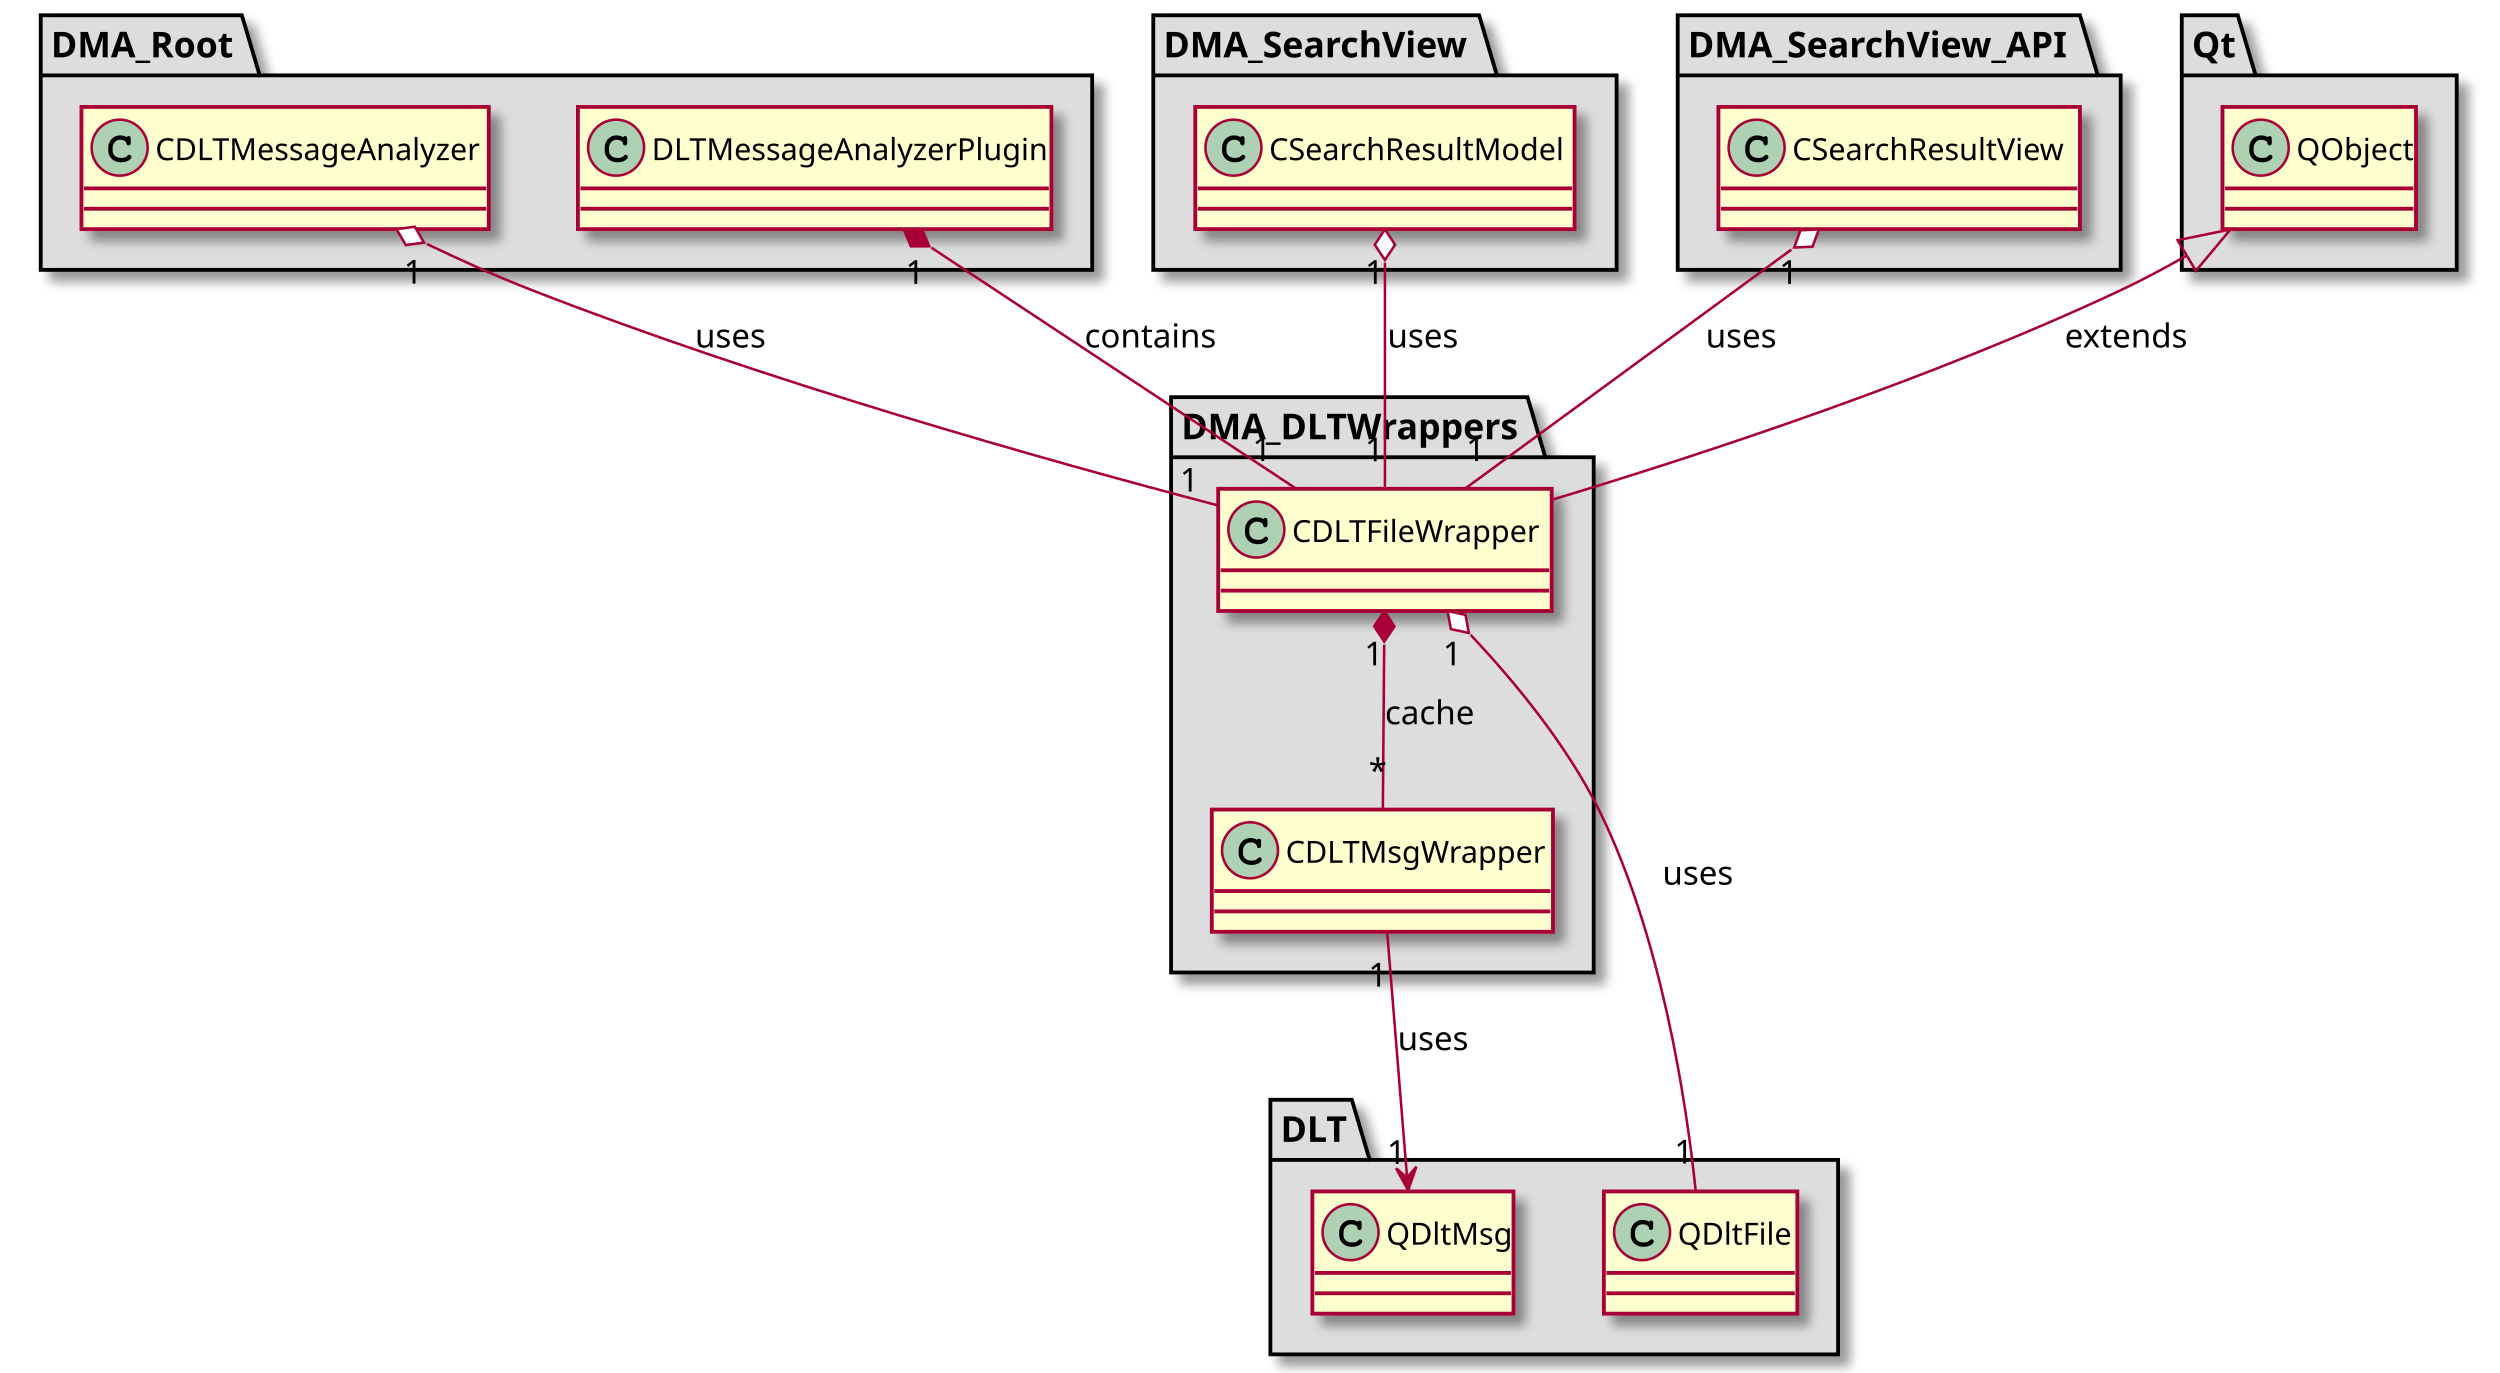
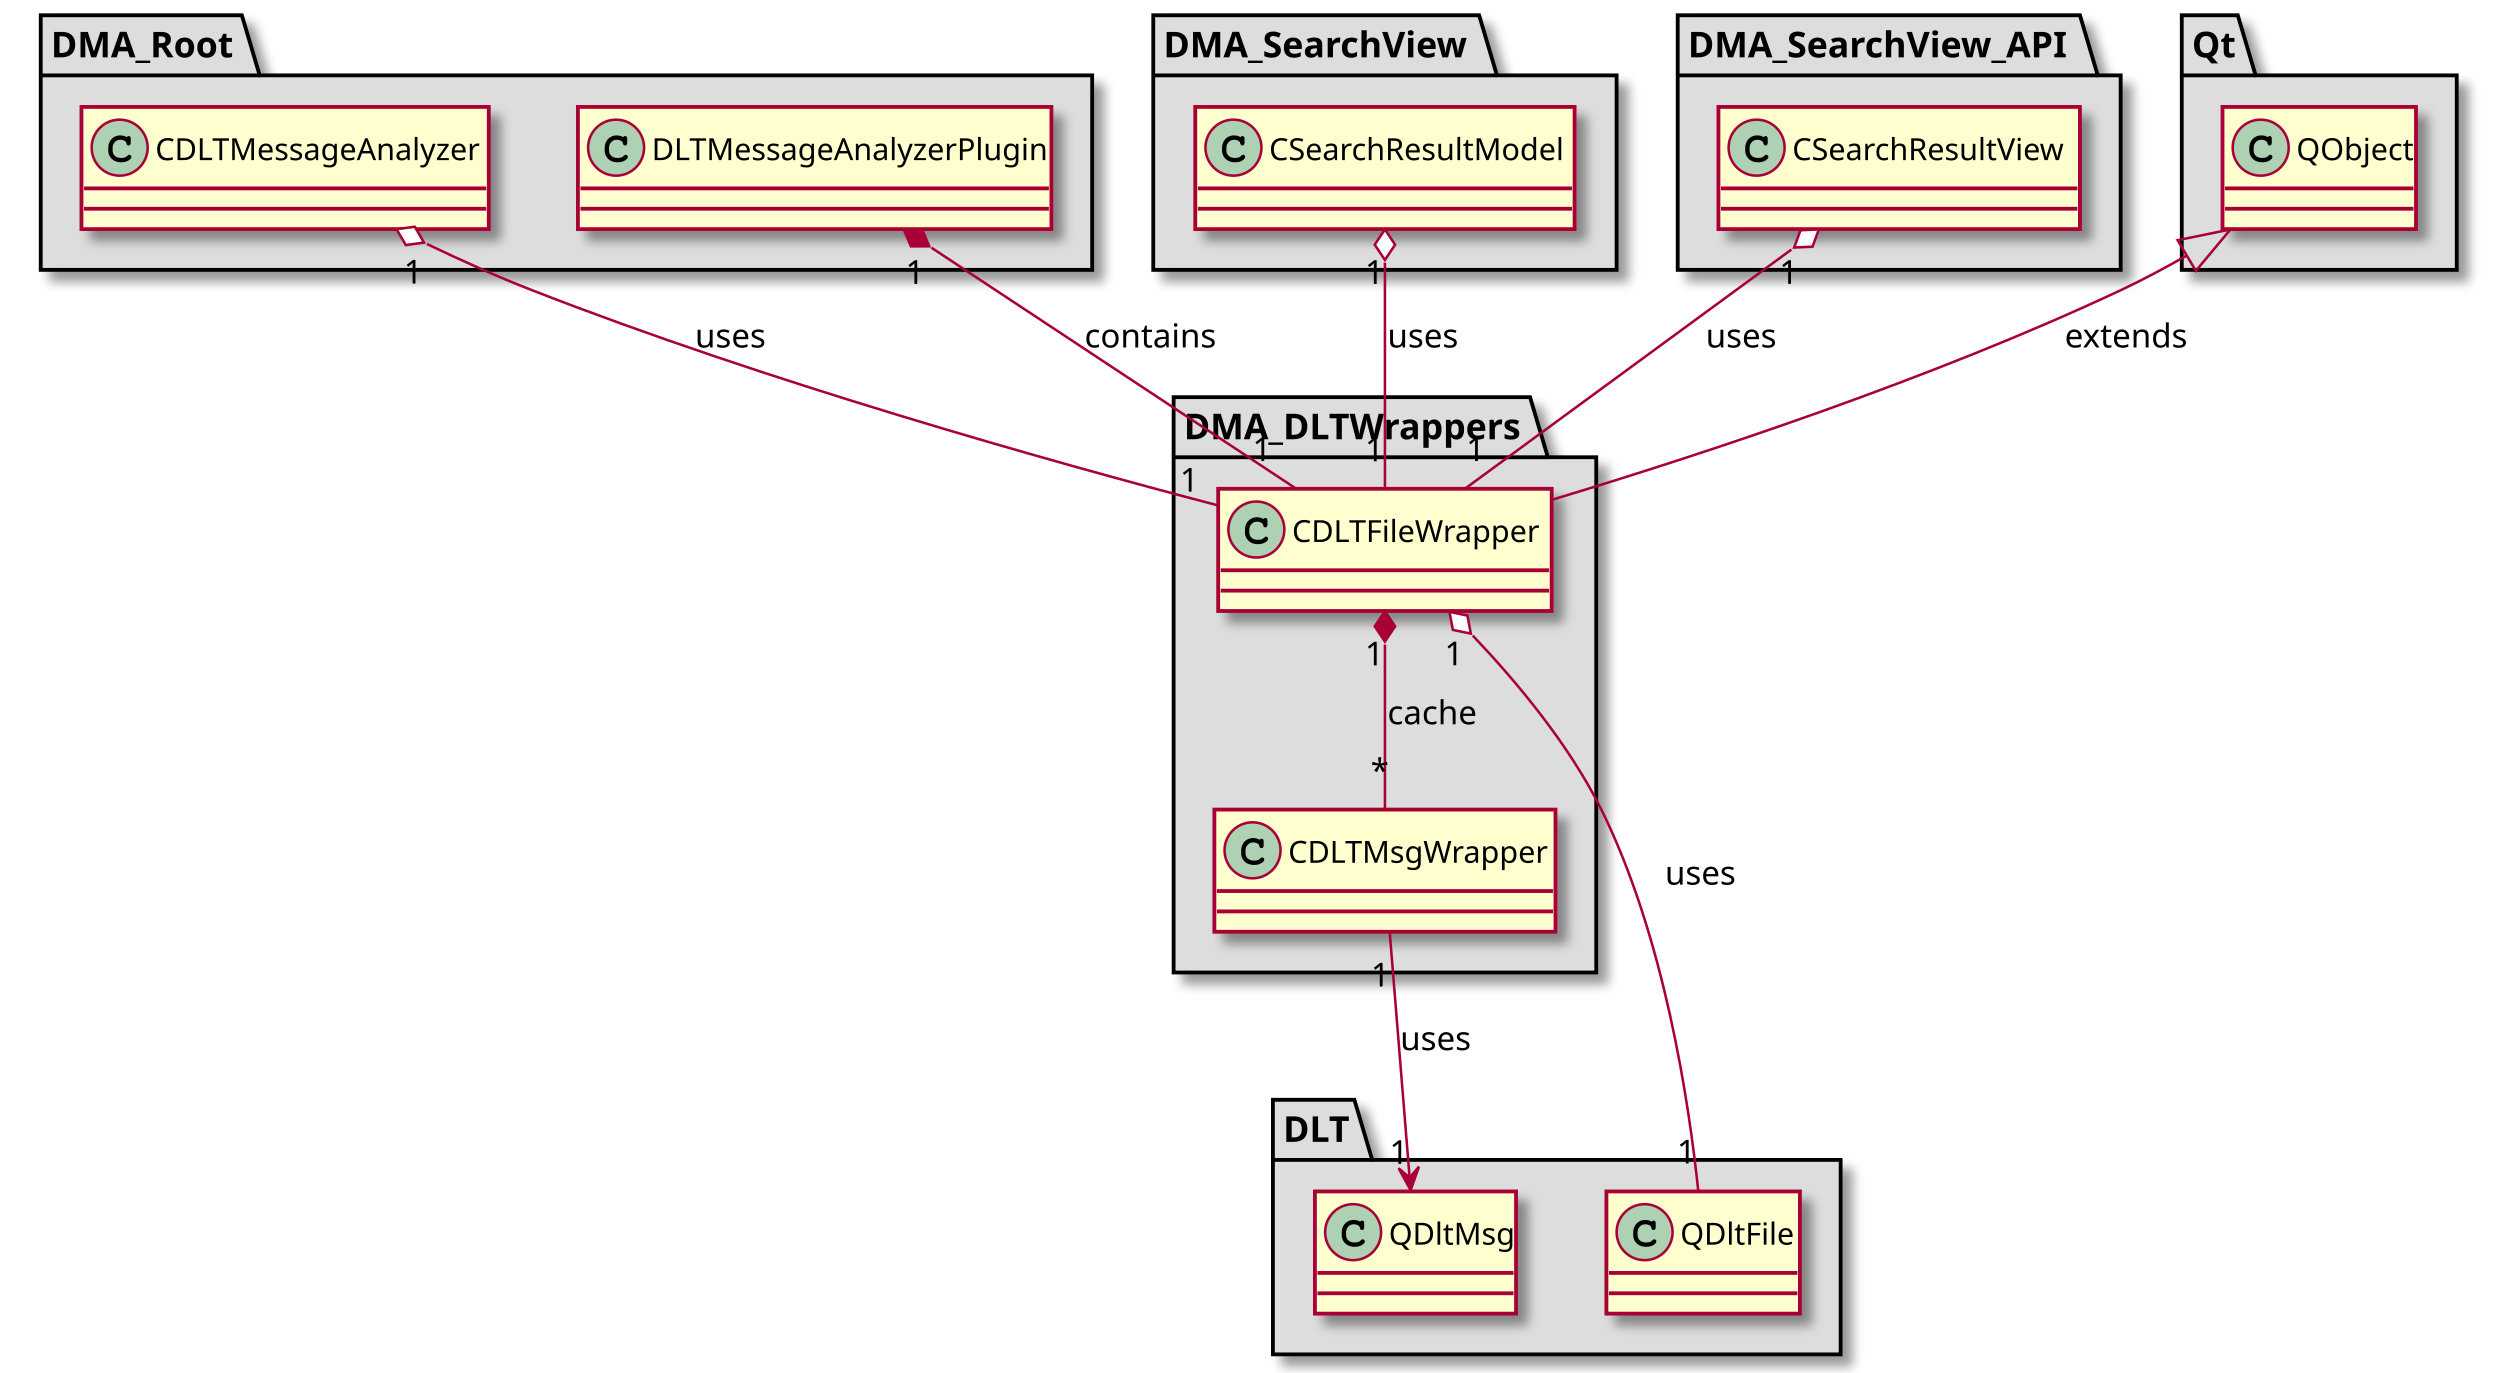
<svg xmlns="http://www.w3.org/2000/svg" contentScriptType="application/ecmascript" contentStyleType="text/css" height="539px" preserveAspectRatio="none" style="width:982px;height:539px;background:#FEFEFE;" version="1.1" viewBox="0 0 982 539" width="982px" zoomAndPan="magnify">
  <defs>
    <filter height="300%" id="fihlibgof9kf8" width="300%" x="-1" y="-1">
      <feGaussianBlur result="blurOut" stdDeviation="2.0" />
      <feColorMatrix in="blurOut" result="blurOut2" type="matrix" values="0 0 0 0 0 0 0 0 0 0 0 0 0 0 0 0 0 0 .4 0" />
      <feOffset dx="4.0" dy="4.0" in="blurOut2" result="blurOut3" />
      <feBlend in="SourceGraphic" in2="blurOut3" mode="normal" />
    </filter>
  </defs>
  <g>
-     <polygon fill="#DDDDDD" filter="url(#fihlibgof9kf8)" points="499,432,531,432,538,455.609,722,455.609,722,532,499,532,499,432" style="stroke:#000000;stroke-width:1.5;" />
-     <line style="stroke:#000000;stroke-width:1.5;" x1="499" x2="538" y1="455.609" y2="455.609" />
-     <text fill="#000000" font-family="sans-serif" font-size="14" font-weight="bold" lengthAdjust="spacingAndGlyphs" textLength="26" x="503" y="448.533">DLT</text>
-     <polygon fill="#DDDDDD" filter="url(#fihlibgof9kf8)" points="460,156,600,156,607,179.609,626,179.609,626,382,460,382,460,156" style="stroke:#000000;stroke-width:1.5;" />
-     <line style="stroke:#000000;stroke-width:1.5;" x1="460" x2="607" y1="179.609" y2="179.609" />
-     <text fill="#000000" font-family="sans-serif" font-size="14" font-weight="bold" lengthAdjust="spacingAndGlyphs" textLength="134" x="464" y="172.533">DMA_DLTWrappers</text>
+     <polygon fill="#DDDDDD" filter="url(#fihlibgof9kf8)" points="500,432,532,432,539,455.609,723,455.609,723,532,500,532,500,432" style="stroke:#000000;stroke-width:1.5;" />
+     <line style="stroke:#000000;stroke-width:1.5;" x1="500" x2="539" y1="455.609" y2="455.609" />
+     <text fill="#000000" font-family="sans-serif" font-size="14" font-weight="bold" lengthAdjust="spacingAndGlyphs" textLength="26" x="504" y="448.533">DLT</text>
+     <polygon fill="#DDDDDD" filter="url(#fihlibgof9kf8)" points="461,156,601,156,608,179.609,627,179.609,627,382,461,382,461,156" style="stroke:#000000;stroke-width:1.5;" />
+     <line style="stroke:#000000;stroke-width:1.5;" x1="461" x2="608" y1="179.609" y2="179.609" />
+     <text fill="#000000" font-family="sans-serif" font-size="14" font-weight="bold" lengthAdjust="spacingAndGlyphs" textLength="134" x="465" y="172.533">DMA_DLTWrappers</text>
    <polygon fill="#DDDDDD" filter="url(#fihlibgof9kf8)" points="16,6,95,6,102,29.609,429,29.609,429,106,16,106,16,6" style="stroke:#000000;stroke-width:1.5;" />
    <line style="stroke:#000000;stroke-width:1.5;" x1="16" x2="102" y1="29.609" y2="29.609" />
    <text fill="#000000" font-family="sans-serif" font-size="14" font-weight="bold" lengthAdjust="spacingAndGlyphs" textLength="73" x="20" y="22.533">DMA_Root</text>
    <polygon fill="#DDDDDD" filter="url(#fihlibgof9kf8)" points="453,6,581,6,588,29.609,635,29.609,635,106,453,106,453,6" style="stroke:#000000;stroke-width:1.5;" />
    <line style="stroke:#000000;stroke-width:1.5;" x1="453" x2="588" y1="29.609" y2="29.609" />
    <text fill="#000000" font-family="sans-serif" font-size="14" font-weight="bold" lengthAdjust="spacingAndGlyphs" textLength="122" x="457" y="22.533">DMA_SearchView</text>
    <polygon fill="#DDDDDD" filter="url(#fihlibgof9kf8)" points="659,6,817,6,824,29.609,833,29.609,833,106,659,106,659,6" style="stroke:#000000;stroke-width:1.5;" />
    <line style="stroke:#000000;stroke-width:1.5;" x1="659" x2="824" y1="29.609" y2="29.609" />
    <text fill="#000000" font-family="sans-serif" font-size="14" font-weight="bold" lengthAdjust="spacingAndGlyphs" textLength="152" x="663" y="22.533">DMA_SearchView_API</text>
    <polygon fill="#DDDDDD" filter="url(#fihlibgof9kf8)" points="857,6,879,6,886,29.609,965,29.609,965,106,857,106,857,6" style="stroke:#000000;stroke-width:1.5;" />
    <line style="stroke:#000000;stroke-width:1.5;" x1="857" x2="886" y1="29.609" y2="29.609" />
    <text fill="#000000" font-family="sans-serif" font-size="14" font-weight="bold" lengthAdjust="spacingAndGlyphs" textLength="16" x="861" y="22.533">Qt</text>
-     <rect codeLine="8" fill="#FEFECE" filter="url(#fihlibgof9kf8)" height="48" id="QDltFile" style="stroke:#A80036;stroke-width:1.5;" width="76" x="630" y="468" />
-     <ellipse cx="645" cy="484" fill="#ADD1B2" rx="11" ry="11" style="stroke:#A80036;stroke-width:1.0;" />
-     <path d="M647.766,479.875 Q647.922,479.656 648.109,479.547 Q648.297,479.438 648.516,479.438 Q648.891,479.438 649.125,479.695 Q649.359,479.953 649.359,480.562 L649.359,482.016 Q649.359,482.625 649.125,482.891 Q648.891,483.156 648.516,483.156 Q648.172,483.156 647.969,482.953 Q647.766,482.766 647.656,482.25 Q647.609,481.891 647.422,481.703 Q647.094,481.328 646.484,481.109 Q645.875,480.891 645.25,480.891 Q644.484,480.891 643.852,481.219 Q643.219,481.547 642.727,482.297 Q642.234,483.047 642.234,484.078 L642.234,485.172 Q642.234,486.406 643.125,487.227 Q644.016,488.047 645.609,488.047 Q646.547,488.047 647.203,487.797 Q647.594,487.641 648.016,487.203 Q648.281,486.938 648.43,486.859 Q648.578,486.781 648.781,486.781 Q649.109,486.781 649.367,487.039 Q649.625,487.297 649.625,487.641 Q649.625,487.984 649.281,488.391 Q648.781,488.969 647.984,489.297 Q646.906,489.75 645.609,489.75 Q644.094,489.75 642.891,489.125 Q641.906,488.625 641.219,487.555 Q640.531,486.484 640.531,485.203 L640.531,484.047 Q640.531,482.719 641.148,481.57 Q641.766,480.422 642.859,479.805 Q643.953,479.188 645.188,479.188 Q645.922,479.188 646.57,479.352 Q647.219,479.516 647.766,479.875 Z " fill="#000000" />
-     <text fill="#000000" font-family="sans-serif" font-size="12" lengthAdjust="spacingAndGlyphs" textLength="44" x="659" y="488.91">QDltFile</text>
-     <line style="stroke:#A80036;stroke-width:1.5;" x1="631" x2="705" y1="500" y2="500" />
-     <line style="stroke:#A80036;stroke-width:1.5;" x1="631" x2="705" y1="508" y2="508" />
-     <rect codeLine="12" fill="#FEFECE" filter="url(#fihlibgof9kf8)" height="48" id="QDltMsg" style="stroke:#A80036;stroke-width:1.5;" width="79" x="515.5" y="468" />
-     <ellipse cx="530.5" cy="484" fill="#ADD1B2" rx="11" ry="11" style="stroke:#A80036;stroke-width:1.0;" />
-     <path d="M533.266,479.875 Q533.422,479.656 533.609,479.547 Q533.797,479.438 534.016,479.438 Q534.391,479.438 534.625,479.695 Q534.859,479.953 534.859,480.562 L534.859,482.016 Q534.859,482.625 534.625,482.891 Q534.391,483.156 534.016,483.156 Q533.672,483.156 533.469,482.953 Q533.266,482.766 533.156,482.25 Q533.109,481.891 532.922,481.703 Q532.594,481.328 531.984,481.109 Q531.375,480.891 530.75,480.891 Q529.984,480.891 529.352,481.219 Q528.719,481.547 528.227,482.297 Q527.734,483.047 527.734,484.078 L527.734,485.172 Q527.734,486.406 528.625,487.227 Q529.516,488.047 531.109,488.047 Q532.047,488.047 532.703,487.797 Q533.094,487.641 533.516,487.203 Q533.781,486.938 533.93,486.859 Q534.078,486.781 534.281,486.781 Q534.609,486.781 534.867,487.039 Q535.125,487.297 535.125,487.641 Q535.125,487.984 534.781,488.391 Q534.281,488.969 533.484,489.297 Q532.406,489.75 531.109,489.75 Q529.594,489.75 528.391,489.125 Q527.406,488.625 526.719,487.555 Q526.031,486.484 526.031,485.203 L526.031,484.047 Q526.031,482.719 526.648,481.57 Q527.266,480.422 528.359,479.805 Q529.453,479.188 530.688,479.188 Q531.422,479.188 532.07,479.352 Q532.719,479.516 533.266,479.875 Z " fill="#000000" />
-     <text fill="#000000" font-family="sans-serif" font-size="12" lengthAdjust="spacingAndGlyphs" textLength="47" x="544.5" y="488.91">QDltMsg</text>
-     <line style="stroke:#A80036;stroke-width:1.5;" x1="516.5" x2="593.5" y1="500" y2="500" />
-     <line style="stroke:#A80036;stroke-width:1.5;" x1="516.5" x2="593.5" y1="508" y2="508" />
+     <rect codeLine="8" fill="#FEFECE" filter="url(#fihlibgof9kf8)" height="48" id="QDltFile" style="stroke:#A80036;stroke-width:1.5;" width="76" x="631" y="468" />
+     <ellipse cx="646" cy="484" fill="#ADD1B2" rx="11" ry="11" style="stroke:#A80036;stroke-width:1.0;" />
+     <path d="M648.766,479.875 Q648.922,479.656 649.109,479.547 Q649.297,479.438 649.516,479.438 Q649.891,479.438 650.125,479.695 Q650.359,479.953 650.359,480.562 L650.359,482.016 Q650.359,482.625 650.125,482.891 Q649.891,483.156 649.516,483.156 Q649.172,483.156 648.969,482.953 Q648.766,482.766 648.656,482.25 Q648.609,481.891 648.422,481.703 Q648.094,481.328 647.484,481.109 Q646.875,480.891 646.25,480.891 Q645.484,480.891 644.852,481.219 Q644.219,481.547 643.727,482.297 Q643.234,483.047 643.234,484.078 L643.234,485.172 Q643.234,486.406 644.125,487.227 Q645.016,488.047 646.609,488.047 Q647.547,488.047 648.203,487.797 Q648.594,487.641 649.016,487.203 Q649.281,486.938 649.43,486.859 Q649.578,486.781 649.781,486.781 Q650.109,486.781 650.367,487.039 Q650.625,487.297 650.625,487.641 Q650.625,487.984 650.281,488.391 Q649.781,488.969 648.984,489.297 Q647.906,489.75 646.609,489.75 Q645.094,489.75 643.891,489.125 Q642.906,488.625 642.219,487.555 Q641.531,486.484 641.531,485.203 L641.531,484.047 Q641.531,482.719 642.148,481.57 Q642.766,480.422 643.859,479.805 Q644.953,479.188 646.188,479.188 Q646.922,479.188 647.57,479.352 Q648.219,479.516 648.766,479.875 Z " fill="#000000" />
+     <text fill="#000000" font-family="sans-serif" font-size="12" lengthAdjust="spacingAndGlyphs" textLength="44" x="660" y="488.91">QDltFile</text>
+     <line style="stroke:#A80036;stroke-width:1.5;" x1="632" x2="706" y1="500" y2="500" />
+     <line style="stroke:#A80036;stroke-width:1.5;" x1="632" x2="706" y1="508" y2="508" />
+     <rect codeLine="12" fill="#FEFECE" filter="url(#fihlibgof9kf8)" height="48" id="QDltMsg" style="stroke:#A80036;stroke-width:1.5;" width="79" x="516.5" y="468" />
+     <ellipse cx="531.5" cy="484" fill="#ADD1B2" rx="11" ry="11" style="stroke:#A80036;stroke-width:1.0;" />
+     <path d="M534.266,479.875 Q534.422,479.656 534.609,479.547 Q534.797,479.438 535.016,479.438 Q535.391,479.438 535.625,479.695 Q535.859,479.953 535.859,480.562 L535.859,482.016 Q535.859,482.625 535.625,482.891 Q535.391,483.156 535.016,483.156 Q534.672,483.156 534.469,482.953 Q534.266,482.766 534.156,482.25 Q534.109,481.891 533.922,481.703 Q533.594,481.328 532.984,481.109 Q532.375,480.891 531.75,480.891 Q530.984,480.891 530.352,481.219 Q529.719,481.547 529.227,482.297 Q528.734,483.047 528.734,484.078 L528.734,485.172 Q528.734,486.406 529.625,487.227 Q530.516,488.047 532.109,488.047 Q533.047,488.047 533.703,487.797 Q534.094,487.641 534.516,487.203 Q534.781,486.938 534.93,486.859 Q535.078,486.781 535.281,486.781 Q535.609,486.781 535.867,487.039 Q536.125,487.297 536.125,487.641 Q536.125,487.984 535.781,488.391 Q535.281,488.969 534.484,489.297 Q533.406,489.75 532.109,489.75 Q530.594,489.75 529.391,489.125 Q528.406,488.625 527.719,487.555 Q527.031,486.484 527.031,485.203 L527.031,484.047 Q527.031,482.719 527.648,481.57 Q528.266,480.422 529.359,479.805 Q530.453,479.188 531.688,479.188 Q532.422,479.188 533.07,479.352 Q533.719,479.516 534.266,479.875 Z " fill="#000000" />
+     <text fill="#000000" font-family="sans-serif" font-size="12" lengthAdjust="spacingAndGlyphs" textLength="47" x="545.5" y="488.91">QDltMsg</text>
+     <line style="stroke:#A80036;stroke-width:1.5;" x1="517.5" x2="594.5" y1="500" y2="500" />
+     <line style="stroke:#A80036;stroke-width:1.5;" x1="517.5" x2="594.5" y1="508" y2="508" />
    <rect codeLine="21" fill="#FEFECE" filter="url(#fihlibgof9kf8)" height="48" id="CDLTFileWrapper" style="stroke:#A80036;stroke-width:1.5;" width="131" x="478.5" y="192" />
    <ellipse cx="493.5" cy="208" fill="#ADD1B2" rx="11" ry="11" style="stroke:#A80036;stroke-width:1.0;" />
    <path d="M496.266,203.875 Q496.422,203.656 496.609,203.547 Q496.797,203.438 497.016,203.438 Q497.391,203.438 497.625,203.695 Q497.859,203.953 497.859,204.562 L497.859,206.016 Q497.859,206.625 497.625,206.891 Q497.391,207.156 497.016,207.156 Q496.672,207.156 496.469,206.953 Q496.266,206.766 496.156,206.25 Q496.109,205.891 495.922,205.703 Q495.594,205.328 494.984,205.109 Q494.375,204.891 493.75,204.891 Q492.984,204.891 492.352,205.219 Q491.719,205.547 491.227,206.297 Q490.734,207.047 490.734,208.078 L490.734,209.172 Q490.734,210.406 491.625,211.227 Q492.516,212.047 494.109,212.047 Q495.047,212.047 495.703,211.797 Q496.094,211.641 496.516,211.203 Q496.781,210.938 496.93,210.859 Q497.078,210.781 497.281,210.781 Q497.609,210.781 497.867,211.039 Q498.125,211.297 498.125,211.641 Q498.125,211.984 497.781,212.391 Q497.281,212.969 496.484,213.297 Q495.406,213.75 494.109,213.75 Q492.594,213.75 491.391,213.125 Q490.406,212.625 489.719,211.555 Q489.031,210.484 489.031,209.203 L489.031,208.047 Q489.031,206.719 489.648,205.57 Q490.266,204.422 491.359,203.805 Q492.453,203.188 493.688,203.188 Q494.422,203.188 495.07,203.352 Q495.719,203.516 496.266,203.875 Z " fill="#000000" />
    <text fill="#000000" font-family="sans-serif" font-size="12" lengthAdjust="spacingAndGlyphs" textLength="99" x="507.5" y="212.91">CDLTFileWrapper</text>
    <line style="stroke:#A80036;stroke-width:1.5;" x1="479.5" x2="608.5" y1="224" y2="224" />
    <line style="stroke:#A80036;stroke-width:1.5;" x1="479.5" x2="608.5" y1="232" y2="232" />
-     <rect codeLine="25" fill="#FEFECE" filter="url(#fihlibgof9kf8)" height="48" id="CDLTMsgWrapper" style="stroke:#A80036;stroke-width:1.5;" width="134" x="476" y="318" />
-     <ellipse cx="491" cy="334" fill="#ADD1B2" rx="11" ry="11" style="stroke:#A80036;stroke-width:1.0;" />
-     <path d="M493.766,329.875 Q493.922,329.656 494.109,329.547 Q494.297,329.438 494.516,329.438 Q494.891,329.438 495.125,329.695 Q495.359,329.953 495.359,330.562 L495.359,332.016 Q495.359,332.625 495.125,332.891 Q494.891,333.156 494.516,333.156 Q494.172,333.156 493.969,332.953 Q493.766,332.766 493.656,332.25 Q493.609,331.891 493.422,331.703 Q493.094,331.328 492.484,331.109 Q491.875,330.891 491.25,330.891 Q490.484,330.891 489.852,331.219 Q489.219,331.547 488.727,332.297 Q488.234,333.047 488.234,334.078 L488.234,335.172 Q488.234,336.406 489.125,337.227 Q490.016,338.047 491.609,338.047 Q492.547,338.047 493.203,337.797 Q493.594,337.641 494.016,337.203 Q494.281,336.938 494.43,336.859 Q494.578,336.781 494.781,336.781 Q495.109,336.781 495.367,337.039 Q495.625,337.297 495.625,337.641 Q495.625,337.984 495.281,338.391 Q494.781,338.969 493.984,339.297 Q492.906,339.75 491.609,339.75 Q490.094,339.75 488.891,339.125 Q487.906,338.625 487.219,337.555 Q486.531,336.484 486.531,335.203 L486.531,334.047 Q486.531,332.719 487.148,331.57 Q487.766,330.422 488.859,329.805 Q489.953,329.188 491.188,329.188 Q491.922,329.188 492.57,329.352 Q493.219,329.516 493.766,329.875 Z " fill="#000000" />
-     <text fill="#000000" font-family="sans-serif" font-size="12" lengthAdjust="spacingAndGlyphs" textLength="102" x="505" y="338.91">CDLTMsgWrapper</text>
-     <line style="stroke:#A80036;stroke-width:1.5;" x1="477" x2="609" y1="350" y2="350" />
-     <line style="stroke:#A80036;stroke-width:1.5;" x1="477" x2="609" y1="358" y2="358" />
+     <rect codeLine="25" fill="#FEFECE" filter="url(#fihlibgof9kf8)" height="48" id="CDLTMsgWrapper" style="stroke:#A80036;stroke-width:1.5;" width="134" x="477" y="318" />
+     <ellipse cx="492" cy="334" fill="#ADD1B2" rx="11" ry="11" style="stroke:#A80036;stroke-width:1.0;" />
+     <path d="M494.766,329.875 Q494.922,329.656 495.109,329.547 Q495.297,329.438 495.516,329.438 Q495.891,329.438 496.125,329.695 Q496.359,329.953 496.359,330.562 L496.359,332.016 Q496.359,332.625 496.125,332.891 Q495.891,333.156 495.516,333.156 Q495.172,333.156 494.969,332.953 Q494.766,332.766 494.656,332.25 Q494.609,331.891 494.422,331.703 Q494.094,331.328 493.484,331.109 Q492.875,330.891 492.25,330.891 Q491.484,330.891 490.852,331.219 Q490.219,331.547 489.727,332.297 Q489.234,333.047 489.234,334.078 L489.234,335.172 Q489.234,336.406 490.125,337.227 Q491.016,338.047 492.609,338.047 Q493.547,338.047 494.203,337.797 Q494.594,337.641 495.016,337.203 Q495.281,336.938 495.43,336.859 Q495.578,336.781 495.781,336.781 Q496.109,336.781 496.367,337.039 Q496.625,337.297 496.625,337.641 Q496.625,337.984 496.281,338.391 Q495.781,338.969 494.984,339.297 Q493.906,339.75 492.609,339.75 Q491.094,339.75 489.891,339.125 Q488.906,338.625 488.219,337.555 Q487.531,336.484 487.531,335.203 L487.531,334.047 Q487.531,332.719 488.148,331.57 Q488.766,330.422 489.859,329.805 Q490.953,329.188 492.188,329.188 Q492.922,329.188 493.57,329.352 Q494.219,329.516 494.766,329.875 Z " fill="#000000" />
+     <text fill="#000000" font-family="sans-serif" font-size="12" lengthAdjust="spacingAndGlyphs" textLength="102" x="506" y="338.91">CDLTMsgWrapper</text>
+     <line style="stroke:#A80036;stroke-width:1.5;" x1="478" x2="610" y1="350" y2="350" />
+     <line style="stroke:#A80036;stroke-width:1.5;" x1="478" x2="610" y1="358" y2="358" />
    <rect codeLine="34" fill="#FEFECE" filter="url(#fihlibgof9kf8)" height="48" id="CDLTMessageAnalyzer" style="stroke:#A80036;stroke-width:1.5;" width="160" x="32" y="42" />
    <ellipse cx="47" cy="58" fill="#ADD1B2" rx="11" ry="11" style="stroke:#A80036;stroke-width:1.0;" />
    <path d="M49.766,53.875 Q49.922,53.656 50.109,53.547 Q50.297,53.438 50.516,53.438 Q50.891,53.438 51.125,53.695 Q51.359,53.953 51.359,54.562 L51.359,56.016 Q51.359,56.625 51.125,56.891 Q50.891,57.156 50.516,57.156 Q50.172,57.156 49.969,56.953 Q49.766,56.766 49.656,56.25 Q49.609,55.891 49.422,55.703 Q49.094,55.328 48.484,55.109 Q47.875,54.891 47.25,54.891 Q46.484,54.891 45.852,55.219 Q45.219,55.547 44.727,56.297 Q44.234,57.047 44.234,58.078 L44.234,59.172 Q44.234,60.406 45.125,61.227 Q46.016,62.047 47.609,62.047 Q48.547,62.047 49.203,61.797 Q49.594,61.641 50.016,61.203 Q50.281,60.938 50.43,60.859 Q50.578,60.781 50.781,60.781 Q51.109,60.781 51.367,61.039 Q51.625,61.297 51.625,61.641 Q51.625,61.984 51.281,62.391 Q50.781,62.969 49.984,63.297 Q48.906,63.75 47.609,63.75 Q46.094,63.75 44.891,63.125 Q43.906,62.625 43.219,61.555 Q42.531,60.484 42.531,59.203 L42.531,58.047 Q42.531,56.719 43.148,55.57 Q43.766,54.422 44.859,53.805 Q45.953,53.188 47.188,53.188 Q47.922,53.188 48.57,53.352 Q49.219,53.516 49.766,53.875 Z " fill="#000000" />
    <text fill="#000000" font-family="sans-serif" font-size="12" lengthAdjust="spacingAndGlyphs" textLength="128" x="61" y="62.91">CDLTMessageAnalyzer</text>
    <line style="stroke:#A80036;stroke-width:1.5;" x1="33" x2="191" y1="74" y2="74" />
    <line style="stroke:#A80036;stroke-width:1.5;" x1="33" x2="191" y1="82" y2="82" />
    <rect codeLine="38" fill="#FEFECE" filter="url(#fihlibgof9kf8)" height="48" id="DLTMessageAnalyzerPlugin" style="stroke:#A80036;stroke-width:1.5;" width="186" x="227" y="42" />
    <ellipse cx="242" cy="58" fill="#ADD1B2" rx="11" ry="11" style="stroke:#A80036;stroke-width:1.0;" />
    <path d="M244.766,53.875 Q244.922,53.656 245.109,53.547 Q245.297,53.438 245.516,53.438 Q245.891,53.438 246.125,53.695 Q246.359,53.953 246.359,54.562 L246.359,56.016 Q246.359,56.625 246.125,56.891 Q245.891,57.156 245.516,57.156 Q245.172,57.156 244.969,56.953 Q244.766,56.766 244.656,56.25 Q244.609,55.891 244.422,55.703 Q244.094,55.328 243.484,55.109 Q242.875,54.891 242.25,54.891 Q241.484,54.891 240.852,55.219 Q240.219,55.547 239.727,56.297 Q239.234,57.047 239.234,58.078 L239.234,59.172 Q239.234,60.406 240.125,61.227 Q241.016,62.047 242.609,62.047 Q243.547,62.047 244.203,61.797 Q244.594,61.641 245.016,61.203 Q245.281,60.938 245.43,60.859 Q245.578,60.781 245.781,60.781 Q246.109,60.781 246.367,61.039 Q246.625,61.297 246.625,61.641 Q246.625,61.984 246.281,62.391 Q245.781,62.969 244.984,63.297 Q243.906,63.75 242.609,63.75 Q241.094,63.75 239.891,63.125 Q238.906,62.625 238.219,61.555 Q237.531,60.484 237.531,59.203 L237.531,58.047 Q237.531,56.719 238.148,55.57 Q238.766,54.422 239.859,53.805 Q240.953,53.188 242.188,53.188 Q242.922,53.188 243.57,53.352 Q244.219,53.516 244.766,53.875 Z " fill="#000000" />
    <text fill="#000000" font-family="sans-serif" font-size="12" lengthAdjust="spacingAndGlyphs" textLength="154" x="256" y="62.91">DLTMessageAnalyzerPlugin</text>
    <line style="stroke:#A80036;stroke-width:1.5;" x1="228" x2="412" y1="74" y2="74" />
    <line style="stroke:#A80036;stroke-width:1.5;" x1="228" x2="412" y1="82" y2="82" />
    <rect codeLine="47" fill="#FEFECE" filter="url(#fihlibgof9kf8)" height="48" id="CSearchResultModel" style="stroke:#A80036;stroke-width:1.5;" width="149" x="469.5" y="42" />
    <ellipse cx="484.5" cy="58" fill="#ADD1B2" rx="11" ry="11" style="stroke:#A80036;stroke-width:1.0;" />
    <path d="M487.266,53.875 Q487.422,53.656 487.609,53.547 Q487.797,53.438 488.016,53.438 Q488.391,53.438 488.625,53.695 Q488.859,53.953 488.859,54.562 L488.859,56.016 Q488.859,56.625 488.625,56.891 Q488.391,57.156 488.016,57.156 Q487.672,57.156 487.469,56.953 Q487.266,56.766 487.156,56.25 Q487.109,55.891 486.922,55.703 Q486.594,55.328 485.984,55.109 Q485.375,54.891 484.75,54.891 Q483.984,54.891 483.352,55.219 Q482.719,55.547 482.227,56.297 Q481.734,57.047 481.734,58.078 L481.734,59.172 Q481.734,60.406 482.625,61.227 Q483.516,62.047 485.109,62.047 Q486.047,62.047 486.703,61.797 Q487.094,61.641 487.516,61.203 Q487.781,60.938 487.93,60.859 Q488.078,60.781 488.281,60.781 Q488.609,60.781 488.867,61.039 Q489.125,61.297 489.125,61.641 Q489.125,61.984 488.781,62.391 Q488.281,62.969 487.484,63.297 Q486.406,63.75 485.109,63.75 Q483.594,63.75 482.391,63.125 Q481.406,62.625 480.719,61.555 Q480.031,60.484 480.031,59.203 L480.031,58.047 Q480.031,56.719 480.648,55.57 Q481.266,54.422 482.359,53.805 Q483.453,53.188 484.688,53.188 Q485.422,53.188 486.07,53.352 Q486.719,53.516 487.266,53.875 Z " fill="#000000" />
    <text fill="#000000" font-family="sans-serif" font-size="12" lengthAdjust="spacingAndGlyphs" textLength="117" x="498.5" y="62.91">CSearchResultModel</text>
    <line style="stroke:#A80036;stroke-width:1.5;" x1="470.5" x2="617.5" y1="74" y2="74" />
    <line style="stroke:#A80036;stroke-width:1.5;" x1="470.5" x2="617.5" y1="82" y2="82" />
    <rect codeLine="56" fill="#FEFECE" filter="url(#fihlibgof9kf8)" height="48" id="CSearchResultView" style="stroke:#A80036;stroke-width:1.5;" width="142" x="675" y="42" />
    <ellipse cx="690" cy="58" fill="#ADD1B2" rx="11" ry="11" style="stroke:#A80036;stroke-width:1.0;" />
    <path d="M692.766,53.875 Q692.922,53.656 693.109,53.547 Q693.297,53.438 693.516,53.438 Q693.891,53.438 694.125,53.695 Q694.359,53.953 694.359,54.562 L694.359,56.016 Q694.359,56.625 694.125,56.891 Q693.891,57.156 693.516,57.156 Q693.172,57.156 692.969,56.953 Q692.766,56.766 692.656,56.25 Q692.609,55.891 692.422,55.703 Q692.094,55.328 691.484,55.109 Q690.875,54.891 690.25,54.891 Q689.484,54.891 688.852,55.219 Q688.219,55.547 687.727,56.297 Q687.234,57.047 687.234,58.078 L687.234,59.172 Q687.234,60.406 688.125,61.227 Q689.016,62.047 690.609,62.047 Q691.547,62.047 692.203,61.797 Q692.594,61.641 693.016,61.203 Q693.281,60.938 693.43,60.859 Q693.578,60.781 693.781,60.781 Q694.109,60.781 694.367,61.039 Q694.625,61.297 694.625,61.641 Q694.625,61.984 694.281,62.391 Q693.781,62.969 692.984,63.297 Q691.906,63.75 690.609,63.75 Q689.094,63.75 687.891,63.125 Q686.906,62.625 686.219,61.555 Q685.531,60.484 685.531,59.203 L685.531,58.047 Q685.531,56.719 686.148,55.57 Q686.766,54.422 687.859,53.805 Q688.953,53.188 690.188,53.188 Q690.922,53.188 691.57,53.352 Q692.219,53.516 692.766,53.875 Z " fill="#000000" />
    <text fill="#000000" font-family="sans-serif" font-size="12" lengthAdjust="spacingAndGlyphs" textLength="110" x="704" y="62.91">CSearchResultView</text>
    <line style="stroke:#A80036;stroke-width:1.5;" x1="676" x2="816" y1="74" y2="74" />
    <line style="stroke:#A80036;stroke-width:1.5;" x1="676" x2="816" y1="82" y2="82" />
    <rect codeLine="65" fill="#FEFECE" filter="url(#fihlibgof9kf8)" height="48" id="QObject" style="stroke:#A80036;stroke-width:1.5;" width="76" x="873" y="42" />
    <ellipse cx="888" cy="58" fill="#ADD1B2" rx="11" ry="11" style="stroke:#A80036;stroke-width:1.0;" />
    <path d="M890.766,53.875 Q890.922,53.656 891.109,53.547 Q891.297,53.438 891.516,53.438 Q891.891,53.438 892.125,53.695 Q892.359,53.953 892.359,54.562 L892.359,56.016 Q892.359,56.625 892.125,56.891 Q891.891,57.156 891.516,57.156 Q891.172,57.156 890.969,56.953 Q890.766,56.766 890.656,56.25 Q890.609,55.891 890.422,55.703 Q890.094,55.328 889.484,55.109 Q888.875,54.891 888.25,54.891 Q887.484,54.891 886.852,55.219 Q886.219,55.547 885.727,56.297 Q885.234,57.047 885.234,58.078 L885.234,59.172 Q885.234,60.406 886.125,61.227 Q887.016,62.047 888.609,62.047 Q889.547,62.047 890.203,61.797 Q890.594,61.641 891.016,61.203 Q891.281,60.938 891.43,60.859 Q891.578,60.781 891.781,60.781 Q892.109,60.781 892.367,61.039 Q892.625,61.297 892.625,61.641 Q892.625,61.984 892.281,62.391 Q891.781,62.969 890.984,63.297 Q889.906,63.75 888.609,63.75 Q887.094,63.75 885.891,63.125 Q884.906,62.625 884.219,61.555 Q883.531,60.484 883.531,59.203 L883.531,58.047 Q883.531,56.719 884.148,55.57 Q884.766,54.422 885.859,53.805 Q886.953,53.188 888.188,53.188 Q888.922,53.188 889.57,53.352 Q890.219,53.516 890.766,53.875 Z " fill="#000000" />
    <text fill="#000000" font-family="sans-serif" font-size="12" lengthAdjust="spacingAndGlyphs" textLength="44" x="902" y="62.91">QObject</text>
    <line style="stroke:#A80036;stroke-width:1.5;" x1="874" x2="948" y1="74" y2="74" />
    <line style="stroke:#A80036;stroke-width:1.5;" x1="874" x2="948" y1="82" y2="82" />
    <path codeLine="72" d="M858.844,100.428 C850.362,105.278 841.552,109.982 833,114 C758.8,148.865 669.094,178.383 609.507,196.34 " fill="none" id="QObject-backto-CDLTFileWrapper" style="stroke:#A80036;stroke-width:1.0;" />
    <polygon fill="none" points="855.364,94.353,876.126,90.116,862.537,106.375,855.364,94.353" style="stroke:#A80036;stroke-width:1.0;" />
    <text fill="#000000" font-family="sans-serif" font-size="13" lengthAdjust="spacingAndGlyphs" textLength="46" x="811" y="136.495">extends</text>
-     <path codeLine="75" d="M543.708,253.212 C543.54,274.01 543.335,299.52 543.188,317.67 " fill="none" id="CDLTFileWrapper-backto-CDLTMsgWrapper" style="stroke:#A80036;stroke-width:1.0;" />
-     <polygon fill="#A80036" points="543.814,240.033,539.766,246.001,543.718,252.033,547.766,246.065,543.814,240.033" style="stroke:#A80036;stroke-width:1.0;" />
-     <text fill="#000000" font-family="sans-serif" font-size="13" lengthAdjust="spacingAndGlyphs" textLength="35" x="544" y="284.495">cache</text>
-     <text fill="#000000" font-family="sans-serif" font-size="13" lengthAdjust="spacingAndGlyphs" textLength="7" x="535.915" y="261.379">1</text>
-     <text fill="#000000" font-family="sans-serif" font-size="13" lengthAdjust="spacingAndGlyphs" textLength="5" x="537.625" y="307.327">*</text>
-     <path codeLine="76" d="M577.69,249.389 C595.135,267.938 615.371,292.542 628,318 C652.727,367.847 662.471,433.406 666.067,467.74 " fill="none" id="CDLTFileWrapper-backto-QDltFile" style="stroke:#A80036;stroke-width:1.0;" />
-     <polygon fill="#FEFEFE" points="568.614,240.004,569.91,247.098,576.956,248.63,575.66,241.536,568.614,240.004" style="stroke:#A80036;stroke-width:1.0;" />
-     <text fill="#000000" font-family="sans-serif" font-size="13" lengthAdjust="spacingAndGlyphs" textLength="28" x="653" y="347.495">uses</text>
-     <text fill="#000000" font-family="sans-serif" font-size="13" lengthAdjust="spacingAndGlyphs" textLength="7" x="566.76" y="261.343">1</text>
-     <text fill="#000000" font-family="sans-serif" font-size="13" lengthAdjust="spacingAndGlyphs" textLength="7" x="657.675" y="457.014">1</text>
-     <path codeLine="77" d="M544.875,366.125 C546.985,392.147 550.414,434.437 552.688,462.485 " fill="none" id="CDLTMsgWrapper-to-QDltMsg" style="stroke:#A80036;stroke-width:1.0;" />
-     <polygon fill="#A80036" points="553.099,467.549,556.359,458.255,552.695,462.565,548.385,458.902,553.099,467.549" style="stroke:#A80036;stroke-width:1.0;" />
-     <text fill="#000000" font-family="sans-serif" font-size="13" lengthAdjust="spacingAndGlyphs" textLength="28" x="549" y="412.495">uses</text>
-     <text fill="#000000" font-family="sans-serif" font-size="13" lengthAdjust="spacingAndGlyphs" textLength="7" x="537.479" y="387.493">1</text>
-     <text fill="#000000" font-family="sans-serif" font-size="13" lengthAdjust="spacingAndGlyphs" textLength="7" x="544.783" y="457.177">1</text>
+     <path codeLine="75" d="M544,253.212 C544,274.01 544,299.52 544,317.67 " fill="none" id="CDLTFileWrapper-backto-CDLTMsgWrapper" style="stroke:#A80036;stroke-width:1.0;" />
+     <polygon fill="#A80036" points="544,240.033,540,246.033,544,252.033,548,246.033,544,240.033" style="stroke:#A80036;stroke-width:1.0;" />
+     <text fill="#000000" font-family="sans-serif" font-size="13" lengthAdjust="spacingAndGlyphs" textLength="35" x="545" y="284.495">cache</text>
+     <text fill="#000000" font-family="sans-serif" font-size="13" lengthAdjust="spacingAndGlyphs" textLength="7" x="536.147" y="261.379">1</text>
+     <text fill="#000000" font-family="sans-serif" font-size="13" lengthAdjust="spacingAndGlyphs" textLength="5" x="538.391" y="307.327">*</text>
+     <path codeLine="76" d="M578.512,249.674 C596.101,268.152 616.384,292.598 629,318 C653.751,367.835 663.485,433.399 667.073,467.737 " fill="none" id="CDLTFileWrapper-backto-QDltFile" style="stroke:#A80036;stroke-width:1.0;" />
+     <polygon fill="#FEFEFE" points="569.35,240.319,570.69,247.405,577.746,248.893,576.406,241.807,569.35,240.319" style="stroke:#A80036;stroke-width:1.0;" />
+     <text fill="#000000" font-family="sans-serif" font-size="13" lengthAdjust="spacingAndGlyphs" textLength="28" x="654" y="347.495">uses</text>
+     <text fill="#000000" font-family="sans-serif" font-size="13" lengthAdjust="spacingAndGlyphs" textLength="7" x="567.403" y="261.329">1</text>
+     <text fill="#000000" font-family="sans-serif" font-size="13" lengthAdjust="spacingAndGlyphs" textLength="7" x="658.682" y="457.01">1</text>
+     <path codeLine="77" d="M545.875,366.125 C547.985,392.147 551.414,434.437 553.688,462.485 " fill="none" id="CDLTMsgWrapper-to-QDltMsg" style="stroke:#A80036;stroke-width:1.0;" />
+     <polygon fill="#A80036" points="554.099,467.549,557.359,458.255,553.695,462.565,549.385,458.902,554.099,467.549" style="stroke:#A80036;stroke-width:1.0;" />
+     <text fill="#000000" font-family="sans-serif" font-size="13" lengthAdjust="spacingAndGlyphs" textLength="28" x="550" y="412.495">uses</text>
+     <text fill="#000000" font-family="sans-serif" font-size="13" lengthAdjust="spacingAndGlyphs" textLength="7" x="538.479" y="387.493">1</text>
+     <text fill="#000000" font-family="sans-serif" font-size="13" lengthAdjust="spacingAndGlyphs" textLength="7" x="545.783" y="457.177">1</text>
    <path codeLine="78" d="M167.703,95.851 C181.051,102.243 195.386,108.688 209,114 C300.535,149.715 410.137,180.619 478.434,198.533 " fill="none" id="CDLTMessageAnalyzer-backto-CDLTFileWrapper" style="stroke:#A80036;stroke-width:1.0;" />
    <polygon fill="#FEFEFE" points="155.77,90.03,159.409,96.256,166.555,95.291,162.916,89.066,155.77,90.03" style="stroke:#A80036;stroke-width:1.0;" />
    <text fill="#000000" font-family="sans-serif" font-size="13" lengthAdjust="spacingAndGlyphs" textLength="28" x="273" y="136.495">uses</text>
    <text fill="#000000" font-family="sans-serif" font-size="13" lengthAdjust="spacingAndGlyphs" textLength="7" x="158.586" y="111.375">1</text>
    <text fill="#000000" font-family="sans-serif" font-size="13" lengthAdjust="spacingAndGlyphs" textLength="7" x="463.448" y="193.104">1</text>
    <path codeLine="79" d="M365.859,97.3 C408.24,125.301 470.31,166.312 508.877,191.794 " fill="none" id="DLTMessageAnalyzerPlugin-backto-CDLTFileWrapper" style="stroke:#A80036;stroke-width:1.0;" />
    <polygon fill="#A80036" points="355,90.125,357.801,96.77,365.012,96.74,362.211,90.095,355,90.125" style="stroke:#A80036;stroke-width:1.0;" />
    <text fill="#000000" font-family="sans-serif" font-size="13" lengthAdjust="spacingAndGlyphs" textLength="49" x="426" y="136.495">contains</text>
    <text fill="#000000" font-family="sans-serif" font-size="13" lengthAdjust="spacingAndGlyphs" textLength="7" x="355.678" y="111.493">1</text>
    <text fill="#000000" font-family="sans-serif" font-size="13" lengthAdjust="spacingAndGlyphs" textLength="7" x="491.98" y="181.081">1</text>
    <path codeLine="80" d="M544,103.15 C544,130.682 544,167.78 544,191.549 " fill="none" id="CSearchResultModel-backto-CDLTFileWrapper" style="stroke:#A80036;stroke-width:1.0;" />
    <polygon fill="#FEFEFE" points="544,90.125,540,96.125,544,102.125,548,96.125,544,90.125" style="stroke:#A80036;stroke-width:1.0;" />
    <text fill="#000000" font-family="sans-serif" font-size="13" lengthAdjust="spacingAndGlyphs" textLength="28" x="545" y="136.495">uses</text>
    <text fill="#000000" font-family="sans-serif" font-size="13" lengthAdjust="spacingAndGlyphs" textLength="7" x="536.147" y="111.493">1</text>
    <text fill="#000000" font-family="sans-serif" font-size="13" lengthAdjust="spacingAndGlyphs" textLength="7" x="536.147" y="181.177">1</text>
    <path codeLine="81" d="M703.665,98.018 C665.475,125.998 610.157,166.529 575.674,191.794 " fill="none" id="CSearchResultView-backto-CDLTFileWrapper" style="stroke:#A80036;stroke-width:1.0;" />
    <polygon fill="#FEFEFE" points="714.438,90.125,707.234,90.444,704.758,97.217,711.962,96.898,714.438,90.125" style="stroke:#A80036;stroke-width:1.0;" />
    <text fill="#000000" font-family="sans-serif" font-size="13" lengthAdjust="spacingAndGlyphs" textLength="28" x="670" y="136.495">uses</text>
    <text fill="#000000" font-family="sans-serif" font-size="13" lengthAdjust="spacingAndGlyphs" textLength="7" x="698.892" y="111.493">1</text>
    <text fill="#000000" font-family="sans-serif" font-size="13" lengthAdjust="spacingAndGlyphs" textLength="7" x="575.894" y="181.081">1</text>
  </g>
</svg>
